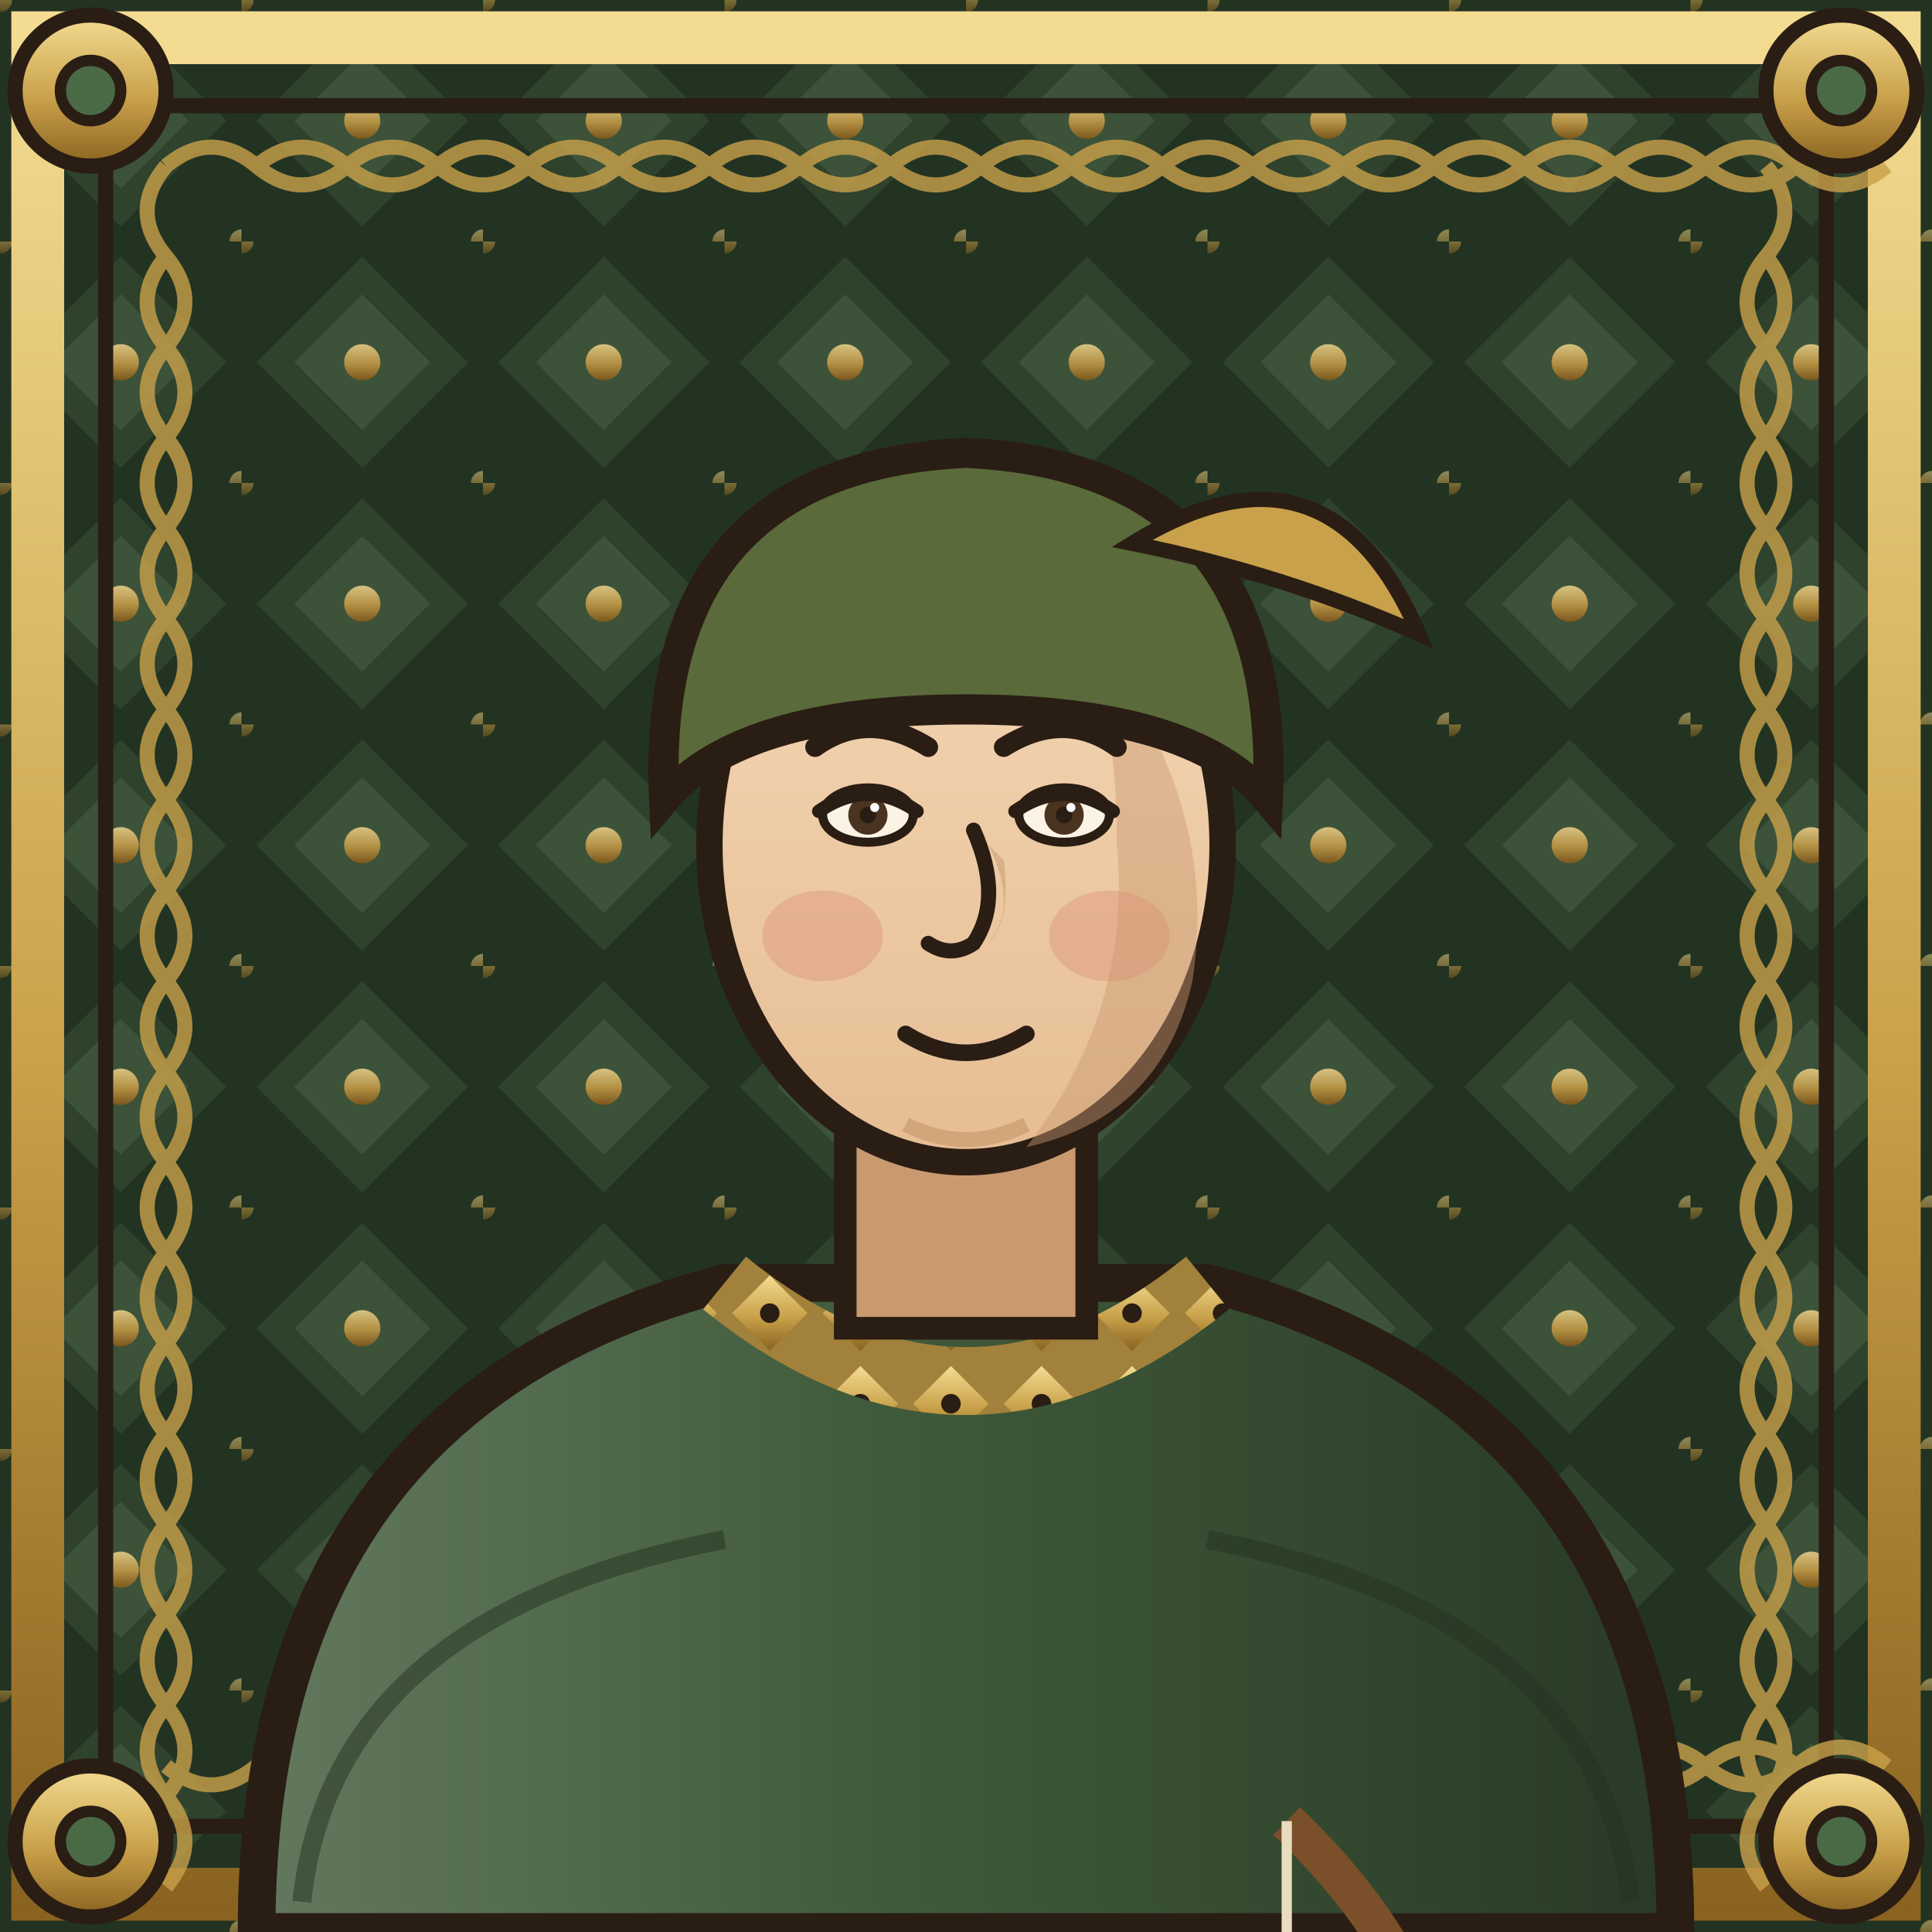
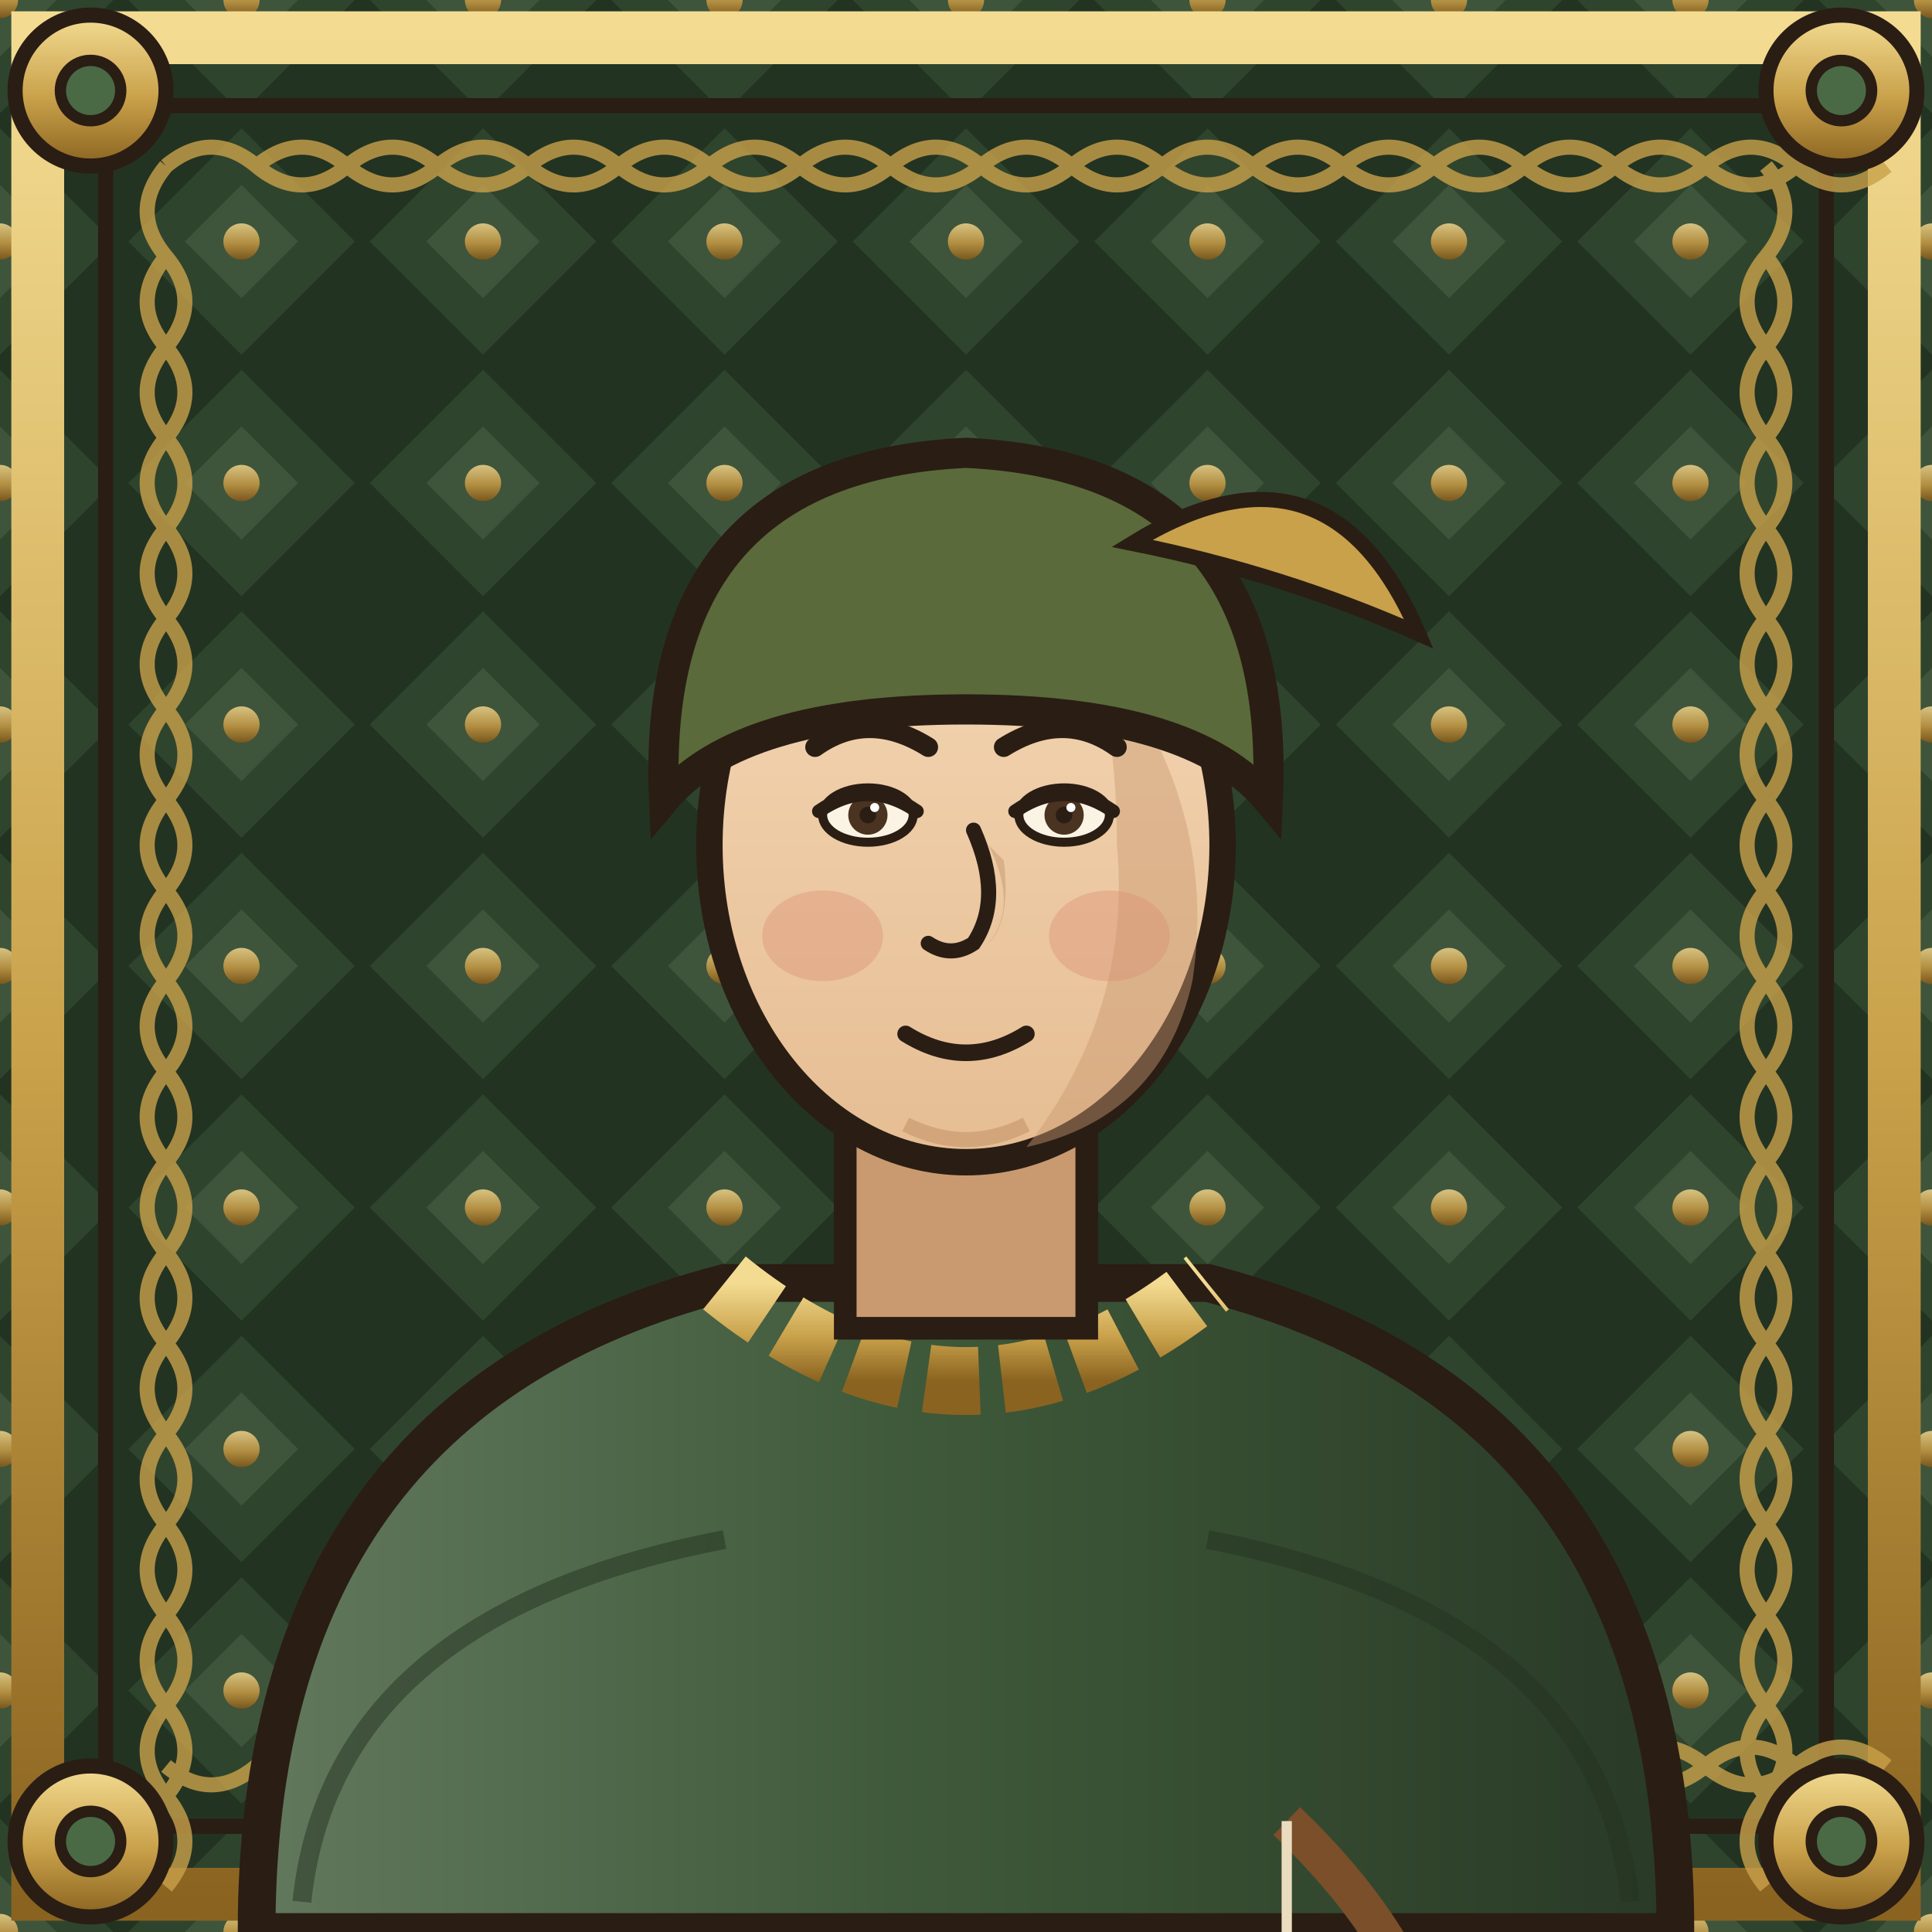
<svg xmlns="http://www.w3.org/2000/svg" viewBox="0 0 256 256" width="256" height="256">
  <defs>
    <linearGradient id="gold" x1="0" y1="0" x2="0" y2="1">
      <stop offset="0" stop-color="#f3dc92" />
      <stop offset="0.55" stop-color="#c9a14a" />
      <stop offset="1" stop-color="#8a6320" />
    </linearGradient>
    <linearGradient id="steel" x1="0" y1="0" x2="1" y2="1">
      <stop offset="0" stop-color="#eef1f4" />
      <stop offset="0.5" stop-color="#8a8f96" />
      <stop offset="1" stop-color="#4b5058" />
    </linearGradient>
    <linearGradient id="skin" x1="0" y1="0" x2="0" y2="1">
      <stop offset="0" stop-color="#f4d8b6" />
      <stop offset="1" stop-color="#e6bd93" />
    </linearGradient>
    <linearGradient id="parch" x1="0" y1="0" x2="0" y2="1">
      <stop offset="0" stop-color="#f4ead2" />
      <stop offset="1" stop-color="#e9dcbf" />
    </linearGradient>
  </defs>
  <defs>
    <linearGradient id="robe" x1="0" y1="0" x2="1" y2="0">
      <stop offset="0" stop-color="#62785d" />
      <stop offset="0.45" stop-color="#3f5a3a" />
      <stop offset="1" stop-color="#293a26" />
    </linearGradient>
-     <pattern id="emb" width="12" height="12" patternUnits="userSpaceOnUse">
-       <rect width="12" height="12" fill="#a1813b" />
-       <path d="M6 1 L11 6 L6 11 L1 6 Z" fill="url(#gold)" />
-       <circle cx="6" cy="6" r="1.3" fill="#2a1d14" />
-     </pattern>
  </defs>
-   <defs>
-     <pattern id="field" width="32" height="32" patternUnits="userSpaceOnUse">
-       <rect width="32" height="32" fill="#263a26" />
-       <path d="M16 2 L30 16 L16 30 L2 16 Z" fill="#3f5a3c" opacity="0.55" />
-       <path d="M16 7 L25 16 L16 25 L7 16 Z" fill="#5c7958" opacity="0.4" />
-       <circle cx="16" cy="16" r="2.4" fill="url(#gold)" />
-       <circle cx="0" cy="0" r="1.6" fill="url(#gold)" opacity="0.6" />
-       <circle cx="32" cy="32" r="1.6" fill="url(#gold)" opacity="0.6" />
-     </pattern>
-   </defs>
-   <rect x="0" y="0" width="256" height="256" fill="url(#field)" />
+   <rect width="256" height="256" fill="#263a26" />
+   <path d="M0 -15.0 L15.0 0 L0 15.0 L-15.0 0 Z" fill="#3f5a3c" opacity="0.6" />
+   <path d="M0 -7.5 L7.5 0 L0 7.5 L-7.5 0 Z" fill="#607c5c" opacity="0.4" />
+   <circle cx="0" cy="0" r="2.4" fill="url(#gold)" />
+   <path d="M32 -15.0 L47.0 0 L32 15.0 L17.0 0 Z" fill="#3f5a3c" opacity="0.6" />
+   <path d="M32 -7.5 L39.5 0 L32 7.5 L24.5 0 Z" fill="#607c5c" opacity="0.4" />
+   <circle cx="32" cy="0" r="2.4" fill="url(#gold)" />
+   <path d="M64 -15.0 L79.0 0 L64 15.0 L49.0 0 Z" fill="#3f5a3c" opacity="0.6" />
+   <path d="M64 -7.5 L71.5 0 L64 7.5 L56.5 0 Z" fill="#607c5c" opacity="0.4" />
+   <circle cx="64" cy="0" r="2.4" fill="url(#gold)" />
+   <path d="M96 -15.0 L111.0 0 L96 15.0 L81.0 0 Z" fill="#3f5a3c" opacity="0.6" />
+   <path d="M96 -7.5 L103.5 0 L96 7.5 L88.5 0 Z" fill="#607c5c" opacity="0.4" />
+   <circle cx="96" cy="0" r="2.4" fill="url(#gold)" />
+   <path d="M128 -15.0 L143.0 0 L128 15.0 L113.0 0 Z" fill="#3f5a3c" opacity="0.6" />
+   <path d="M128 -7.5 L135.5 0 L128 7.5 L120.5 0 Z" fill="#607c5c" opacity="0.4" />
+   <circle cx="128" cy="0" r="2.4" fill="url(#gold)" />
+   <path d="M160 -15.0 L175.0 0 L160 15.0 L145.0 0 Z" fill="#3f5a3c" opacity="0.6" />
+   <path d="M160 -7.5 L167.5 0 L160 7.5 L152.5 0 Z" fill="#607c5c" opacity="0.4" />
+   <circle cx="160" cy="0" r="2.4" fill="url(#gold)" />
+   <path d="M192 -15.0 L207.0 0 L192 15.0 L177.0 0 Z" fill="#3f5a3c" opacity="0.6" />
+   <path d="M192 -7.5 L199.5 0 L192 7.5 L184.5 0 Z" fill="#607c5c" opacity="0.4" />
+   <circle cx="192" cy="0" r="2.4" fill="url(#gold)" />
+   <path d="M224 -15.0 L239.0 0 L224 15.0 L209.0 0 Z" fill="#3f5a3c" opacity="0.6" />
+   <path d="M224 -7.5 L231.5 0 L224 7.5 L216.5 0 Z" fill="#607c5c" opacity="0.4" />
+   <circle cx="224" cy="0" r="2.4" fill="url(#gold)" />
+   <path d="M256 -15.0 L271.0 0 L256 15.0 L241.0 0 Z" fill="#3f5a3c" opacity="0.6" />
+   <path d="M256 -7.5 L263.5 0 L256 7.5 L248.5 0 Z" fill="#607c5c" opacity="0.4" />
+   <circle cx="256" cy="0" r="2.4" fill="url(#gold)" />
+   <path d="M0 17.0 L15.0 32 L0 47.0 L-15.0 32 Z" fill="#3f5a3c" opacity="0.6" />
+   <path d="M0 24.5 L7.5 32 L0 39.5 L-7.5 32 Z" fill="#607c5c" opacity="0.4" />
+   <circle cx="0" cy="32" r="2.4" fill="url(#gold)" />
+   <path d="M32 17.0 L47.0 32 L32 47.0 L17.0 32 Z" fill="#3f5a3c" opacity="0.6" />
+   <path d="M32 24.5 L39.5 32 L32 39.5 L24.5 32 Z" fill="#607c5c" opacity="0.4" />
+   <circle cx="32" cy="32" r="2.4" fill="url(#gold)" />
+   <path d="M64 17.0 L79.0 32 L64 47.0 L49.0 32 Z" fill="#3f5a3c" opacity="0.6" />
+   <path d="M64 24.5 L71.5 32 L64 39.5 L56.5 32 Z" fill="#607c5c" opacity="0.4" />
+   <circle cx="64" cy="32" r="2.4" fill="url(#gold)" />
+   <path d="M96 17.0 L111.0 32 L96 47.0 L81.0 32 Z" fill="#3f5a3c" opacity="0.6" />
+   <path d="M96 24.5 L103.5 32 L96 39.5 L88.5 32 Z" fill="#607c5c" opacity="0.4" />
+   <circle cx="96" cy="32" r="2.4" fill="url(#gold)" />
+   <path d="M128 17.0 L143.0 32 L128 47.0 L113.0 32 Z" fill="#3f5a3c" opacity="0.6" />
+   <path d="M128 24.5 L135.5 32 L128 39.5 L120.5 32 Z" fill="#607c5c" opacity="0.4" />
+   <circle cx="128" cy="32" r="2.4" fill="url(#gold)" />
+   <path d="M160 17.0 L175.0 32 L160 47.0 L145.0 32 Z" fill="#3f5a3c" opacity="0.6" />
+   <path d="M160 24.5 L167.5 32 L160 39.5 L152.5 32 Z" fill="#607c5c" opacity="0.4" />
+   <circle cx="160" cy="32" r="2.4" fill="url(#gold)" />
+   <path d="M192 17.0 L207.0 32 L192 47.0 L177.0 32 Z" fill="#3f5a3c" opacity="0.6" />
+   <path d="M192 24.5 L199.5 32 L192 39.5 L184.5 32 Z" fill="#607c5c" opacity="0.4" />
+   <circle cx="192" cy="32" r="2.4" fill="url(#gold)" />
+   <path d="M224 17.0 L239.0 32 L224 47.0 L209.0 32 Z" fill="#3f5a3c" opacity="0.6" />
+   <path d="M224 24.5 L231.5 32 L224 39.5 L216.5 32 Z" fill="#607c5c" opacity="0.4" />
+   <circle cx="224" cy="32" r="2.4" fill="url(#gold)" />
+   <path d="M256 17.0 L271.0 32 L256 47.0 L241.0 32 Z" fill="#3f5a3c" opacity="0.6" />
+   <path d="M256 24.5 L263.5 32 L256 39.5 L248.5 32 Z" fill="#607c5c" opacity="0.4" />
+   <circle cx="256" cy="32" r="2.4" fill="url(#gold)" />
+   <path d="M0 49.0 L15.0 64 L0 79.0 L-15.0 64 Z" fill="#3f5a3c" opacity="0.6" />
+   <path d="M0 56.5 L7.5 64 L0 71.5 L-7.5 64 Z" fill="#607c5c" opacity="0.4" />
+   <circle cx="0" cy="64" r="2.4" fill="url(#gold)" />
+   <path d="M32 49.0 L47.0 64 L32 79.0 L17.0 64 Z" fill="#3f5a3c" opacity="0.6" />
+   <path d="M32 56.5 L39.5 64 L32 71.5 L24.5 64 Z" fill="#607c5c" opacity="0.4" />
+   <circle cx="32" cy="64" r="2.4" fill="url(#gold)" />
+   <path d="M64 49.0 L79.0 64 L64 79.0 L49.0 64 Z" fill="#3f5a3c" opacity="0.6" />
+   <path d="M64 56.5 L71.5 64 L64 71.5 L56.5 64 Z" fill="#607c5c" opacity="0.4" />
+   <circle cx="64" cy="64" r="2.4" fill="url(#gold)" />
+   <path d="M96 49.0 L111.0 64 L96 79.0 L81.0 64 Z" fill="#3f5a3c" opacity="0.6" />
+   <path d="M96 56.5 L103.5 64 L96 71.5 L88.5 64 Z" fill="#607c5c" opacity="0.4" />
+   <circle cx="96" cy="64" r="2.4" fill="url(#gold)" />
+   <path d="M128 49.0 L143.0 64 L128 79.0 L113.0 64 Z" fill="#3f5a3c" opacity="0.6" />
+   <path d="M128 56.5 L135.5 64 L128 71.5 L120.5 64 Z" fill="#607c5c" opacity="0.4" />
+   <circle cx="128" cy="64" r="2.4" fill="url(#gold)" />
+   <path d="M160 49.0 L175.0 64 L160 79.0 L145.0 64 Z" fill="#3f5a3c" opacity="0.6" />
+   <path d="M160 56.5 L167.5 64 L160 71.5 L152.5 64 Z" fill="#607c5c" opacity="0.4" />
+   <circle cx="160" cy="64" r="2.4" fill="url(#gold)" />
+   <path d="M192 49.0 L207.0 64 L192 79.0 L177.0 64 Z" fill="#3f5a3c" opacity="0.6" />
+   <path d="M192 56.5 L199.5 64 L192 71.5 L184.5 64 Z" fill="#607c5c" opacity="0.4" />
+   <circle cx="192" cy="64" r="2.4" fill="url(#gold)" />
+   <path d="M224 49.0 L239.0 64 L224 79.0 L209.0 64 Z" fill="#3f5a3c" opacity="0.6" />
+   <path d="M224 56.5 L231.5 64 L224 71.5 L216.5 64 Z" fill="#607c5c" opacity="0.4" />
+   <circle cx="224" cy="64" r="2.4" fill="url(#gold)" />
+   <path d="M256 49.0 L271.0 64 L256 79.0 L241.0 64 Z" fill="#3f5a3c" opacity="0.6" />
+   <path d="M256 56.5 L263.5 64 L256 71.5 L248.5 64 Z" fill="#607c5c" opacity="0.4" />
+   <circle cx="256" cy="64" r="2.4" fill="url(#gold)" />
+   <path d="M0 81.0 L15.0 96 L0 111.0 L-15.0 96 Z" fill="#3f5a3c" opacity="0.6" />
+   <path d="M0 88.5 L7.5 96 L0 103.5 L-7.5 96 Z" fill="#607c5c" opacity="0.4" />
+   <circle cx="0" cy="96" r="2.4" fill="url(#gold)" />
+   <path d="M32 81.0 L47.0 96 L32 111.0 L17.0 96 Z" fill="#3f5a3c" opacity="0.6" />
+   <path d="M32 88.5 L39.5 96 L32 103.5 L24.5 96 Z" fill="#607c5c" opacity="0.4" />
+   <circle cx="32" cy="96" r="2.4" fill="url(#gold)" />
+   <path d="M64 81.0 L79.0 96 L64 111.0 L49.0 96 Z" fill="#3f5a3c" opacity="0.6" />
+   <path d="M64 88.5 L71.5 96 L64 103.5 L56.5 96 Z" fill="#607c5c" opacity="0.4" />
+   <circle cx="64" cy="96" r="2.4" fill="url(#gold)" />
+   <path d="M96 81.0 L111.0 96 L96 111.0 L81.0 96 Z" fill="#3f5a3c" opacity="0.6" />
+   <path d="M96 88.5 L103.5 96 L96 103.5 L88.5 96 Z" fill="#607c5c" opacity="0.4" />
+   <circle cx="96" cy="96" r="2.4" fill="url(#gold)" />
+   <path d="M128 81.0 L143.0 96 L128 111.0 L113.0 96 Z" fill="#3f5a3c" opacity="0.6" />
+   <path d="M128 88.5 L135.5 96 L128 103.5 L120.5 96 Z" fill="#607c5c" opacity="0.4" />
+   <circle cx="128" cy="96" r="2.4" fill="url(#gold)" />
+   <path d="M160 81.0 L175.0 96 L160 111.0 L145.0 96 Z" fill="#3f5a3c" opacity="0.6" />
+   <path d="M160 88.5 L167.5 96 L160 103.5 L152.5 96 Z" fill="#607c5c" opacity="0.4" />
+   <circle cx="160" cy="96" r="2.4" fill="url(#gold)" />
+   <path d="M192 81.0 L207.0 96 L192 111.0 L177.0 96 Z" fill="#3f5a3c" opacity="0.6" />
+   <path d="M192 88.5 L199.5 96 L192 103.5 L184.5 96 Z" fill="#607c5c" opacity="0.4" />
+   <circle cx="192" cy="96" r="2.4" fill="url(#gold)" />
+   <path d="M224 81.0 L239.0 96 L224 111.0 L209.0 96 Z" fill="#3f5a3c" opacity="0.6" />
+   <path d="M224 88.5 L231.5 96 L224 103.5 L216.5 96 Z" fill="#607c5c" opacity="0.4" />
+   <circle cx="224" cy="96" r="2.4" fill="url(#gold)" />
+   <path d="M256 81.0 L271.0 96 L256 111.0 L241.0 96 Z" fill="#3f5a3c" opacity="0.6" />
+   <path d="M256 88.5 L263.5 96 L256 103.5 L248.5 96 Z" fill="#607c5c" opacity="0.4" />
+   <circle cx="256" cy="96" r="2.4" fill="url(#gold)" />
+   <path d="M0 113.0 L15.0 128 L0 143.0 L-15.0 128 Z" fill="#3f5a3c" opacity="0.6" />
+   <path d="M0 120.5 L7.5 128 L0 135.5 L-7.5 128 Z" fill="#607c5c" opacity="0.4" />
+   <circle cx="0" cy="128" r="2.4" fill="url(#gold)" />
+   <path d="M32 113.0 L47.0 128 L32 143.0 L17.0 128 Z" fill="#3f5a3c" opacity="0.6" />
+   <path d="M32 120.5 L39.5 128 L32 135.5 L24.5 128 Z" fill="#607c5c" opacity="0.4" />
+   <circle cx="32" cy="128" r="2.4" fill="url(#gold)" />
+   <path d="M64 113.0 L79.0 128 L64 143.0 L49.0 128 Z" fill="#3f5a3c" opacity="0.6" />
+   <path d="M64 120.5 L71.5 128 L64 135.5 L56.5 128 Z" fill="#607c5c" opacity="0.4" />
+   <circle cx="64" cy="128" r="2.4" fill="url(#gold)" />
+   <path d="M96 113.0 L111.0 128 L96 143.0 L81.0 128 Z" fill="#3f5a3c" opacity="0.6" />
+   <path d="M96 120.5 L103.5 128 L96 135.5 L88.5 128 Z" fill="#607c5c" opacity="0.4" />
+   <circle cx="96" cy="128" r="2.4" fill="url(#gold)" />
+   <path d="M128 113.0 L143.0 128 L128 143.0 L113.0 128 Z" fill="#3f5a3c" opacity="0.6" />
+   <path d="M128 120.5 L135.5 128 L128 135.5 L120.5 128 Z" fill="#607c5c" opacity="0.4" />
+   <circle cx="128" cy="128" r="2.4" fill="url(#gold)" />
+   <path d="M160 113.0 L175.0 128 L160 143.0 L145.0 128 Z" fill="#3f5a3c" opacity="0.6" />
+   <path d="M160 120.5 L167.5 128 L160 135.5 L152.5 128 Z" fill="#607c5c" opacity="0.4" />
+   <circle cx="160" cy="128" r="2.4" fill="url(#gold)" />
+   <path d="M192 113.0 L207.0 128 L192 143.0 L177.0 128 Z" fill="#3f5a3c" opacity="0.6" />
+   <path d="M192 120.5 L199.5 128 L192 135.5 L184.5 128 Z" fill="#607c5c" opacity="0.4" />
+   <circle cx="192" cy="128" r="2.4" fill="url(#gold)" />
+   <path d="M224 113.0 L239.0 128 L224 143.0 L209.0 128 Z" fill="#3f5a3c" opacity="0.6" />
+   <path d="M224 120.5 L231.5 128 L224 135.5 L216.5 128 Z" fill="#607c5c" opacity="0.4" />
+   <circle cx="224" cy="128" r="2.4" fill="url(#gold)" />
+   <path d="M256 113.0 L271.0 128 L256 143.0 L241.0 128 Z" fill="#3f5a3c" opacity="0.6" />
+   <path d="M256 120.5 L263.5 128 L256 135.5 L248.5 128 Z" fill="#607c5c" opacity="0.4" />
+   <circle cx="256" cy="128" r="2.4" fill="url(#gold)" />
+   <path d="M0 145.0 L15.0 160 L0 175.0 L-15.0 160 Z" fill="#3f5a3c" opacity="0.6" />
+   <path d="M0 152.5 L7.5 160 L0 167.5 L-7.5 160 Z" fill="#607c5c" opacity="0.4" />
+   <circle cx="0" cy="160" r="2.4" fill="url(#gold)" />
+   <path d="M32 145.0 L47.0 160 L32 175.0 L17.0 160 Z" fill="#3f5a3c" opacity="0.6" />
+   <path d="M32 152.5 L39.5 160 L32 167.5 L24.5 160 Z" fill="#607c5c" opacity="0.4" />
+   <circle cx="32" cy="160" r="2.4" fill="url(#gold)" />
+   <path d="M64 145.0 L79.0 160 L64 175.0 L49.0 160 Z" fill="#3f5a3c" opacity="0.6" />
+   <path d="M64 152.5 L71.5 160 L64 167.5 L56.5 160 Z" fill="#607c5c" opacity="0.4" />
+   <circle cx="64" cy="160" r="2.4" fill="url(#gold)" />
+   <path d="M96 145.0 L111.0 160 L96 175.0 L81.0 160 Z" fill="#3f5a3c" opacity="0.6" />
+   <path d="M96 152.5 L103.5 160 L96 167.5 L88.5 160 Z" fill="#607c5c" opacity="0.4" />
+   <circle cx="96" cy="160" r="2.4" fill="url(#gold)" />
+   <path d="M128 145.0 L143.0 160 L128 175.0 L113.0 160 Z" fill="#3f5a3c" opacity="0.6" />
+   <path d="M128 152.5 L135.5 160 L128 167.5 L120.5 160 Z" fill="#607c5c" opacity="0.4" />
+   <circle cx="128" cy="160" r="2.4" fill="url(#gold)" />
+   <path d="M160 145.0 L175.0 160 L160 175.0 L145.0 160 Z" fill="#3f5a3c" opacity="0.6" />
+   <path d="M160 152.5 L167.5 160 L160 167.5 L152.5 160 Z" fill="#607c5c" opacity="0.4" />
+   <circle cx="160" cy="160" r="2.4" fill="url(#gold)" />
+   <path d="M192 145.0 L207.0 160 L192 175.0 L177.0 160 Z" fill="#3f5a3c" opacity="0.6" />
+   <path d="M192 152.5 L199.5 160 L192 167.5 L184.5 160 Z" fill="#607c5c" opacity="0.4" />
+   <circle cx="192" cy="160" r="2.4" fill="url(#gold)" />
+   <path d="M224 145.0 L239.0 160 L224 175.0 L209.0 160 Z" fill="#3f5a3c" opacity="0.6" />
+   <path d="M224 152.5 L231.5 160 L224 167.5 L216.5 160 Z" fill="#607c5c" opacity="0.4" />
+   <circle cx="224" cy="160" r="2.4" fill="url(#gold)" />
+   <path d="M256 145.0 L271.0 160 L256 175.0 L241.0 160 Z" fill="#3f5a3c" opacity="0.6" />
+   <path d="M256 152.5 L263.5 160 L256 167.5 L248.5 160 Z" fill="#607c5c" opacity="0.4" />
+   <circle cx="256" cy="160" r="2.4" fill="url(#gold)" />
+   <path d="M0 177.0 L15.0 192 L0 207.0 L-15.0 192 Z" fill="#3f5a3c" opacity="0.6" />
+   <path d="M0 184.5 L7.5 192 L0 199.5 L-7.5 192 Z" fill="#607c5c" opacity="0.4" />
+   <circle cx="0" cy="192" r="2.4" fill="url(#gold)" />
+   <path d="M32 177.0 L47.0 192 L32 207.0 L17.0 192 Z" fill="#3f5a3c" opacity="0.6" />
+   <path d="M32 184.5 L39.5 192 L32 199.5 L24.5 192 Z" fill="#607c5c" opacity="0.4" />
+   <circle cx="32" cy="192" r="2.4" fill="url(#gold)" />
+   <path d="M64 177.0 L79.0 192 L64 207.0 L49.0 192 Z" fill="#3f5a3c" opacity="0.6" />
+   <path d="M64 184.5 L71.5 192 L64 199.5 L56.5 192 Z" fill="#607c5c" opacity="0.4" />
+   <circle cx="64" cy="192" r="2.4" fill="url(#gold)" />
+   <path d="M96 177.0 L111.0 192 L96 207.0 L81.0 192 Z" fill="#3f5a3c" opacity="0.6" />
+   <path d="M96 184.5 L103.5 192 L96 199.5 L88.5 192 Z" fill="#607c5c" opacity="0.4" />
+   <circle cx="96" cy="192" r="2.4" fill="url(#gold)" />
+   <path d="M128 177.0 L143.0 192 L128 207.0 L113.0 192 Z" fill="#3f5a3c" opacity="0.6" />
+   <path d="M128 184.5 L135.5 192 L128 199.5 L120.5 192 Z" fill="#607c5c" opacity="0.4" />
+   <circle cx="128" cy="192" r="2.4" fill="url(#gold)" />
+   <path d="M160 177.0 L175.0 192 L160 207.0 L145.0 192 Z" fill="#3f5a3c" opacity="0.6" />
+   <path d="M160 184.5 L167.5 192 L160 199.5 L152.5 192 Z" fill="#607c5c" opacity="0.4" />
+   <circle cx="160" cy="192" r="2.4" fill="url(#gold)" />
+   <path d="M192 177.0 L207.0 192 L192 207.0 L177.0 192 Z" fill="#3f5a3c" opacity="0.6" />
+   <path d="M192 184.5 L199.5 192 L192 199.5 L184.5 192 Z" fill="#607c5c" opacity="0.4" />
+   <circle cx="192" cy="192" r="2.4" fill="url(#gold)" />
+   <path d="M224 177.0 L239.0 192 L224 207.0 L209.0 192 Z" fill="#3f5a3c" opacity="0.6" />
+   <path d="M224 184.5 L231.5 192 L224 199.5 L216.5 192 Z" fill="#607c5c" opacity="0.4" />
+   <circle cx="224" cy="192" r="2.4" fill="url(#gold)" />
+   <path d="M256 177.0 L271.0 192 L256 207.0 L241.0 192 Z" fill="#3f5a3c" opacity="0.6" />
+   <path d="M256 184.5 L263.5 192 L256 199.5 L248.5 192 Z" fill="#607c5c" opacity="0.4" />
+   <circle cx="256" cy="192" r="2.4" fill="url(#gold)" />
+   <path d="M0 209.0 L15.0 224 L0 239.0 L-15.0 224 Z" fill="#3f5a3c" opacity="0.6" />
+   <path d="M0 216.5 L7.5 224 L0 231.5 L-7.5 224 Z" fill="#607c5c" opacity="0.4" />
+   <circle cx="0" cy="224" r="2.4" fill="url(#gold)" />
+   <path d="M32 209.0 L47.0 224 L32 239.0 L17.0 224 Z" fill="#3f5a3c" opacity="0.6" />
+   <path d="M32 216.5 L39.5 224 L32 231.5 L24.5 224 Z" fill="#607c5c" opacity="0.4" />
+   <circle cx="32" cy="224" r="2.4" fill="url(#gold)" />
+   <path d="M64 209.0 L79.0 224 L64 239.0 L49.0 224 Z" fill="#3f5a3c" opacity="0.6" />
+   <path d="M64 216.5 L71.5 224 L64 231.5 L56.5 224 Z" fill="#607c5c" opacity="0.4" />
+   <circle cx="64" cy="224" r="2.4" fill="url(#gold)" />
+   <path d="M96 209.0 L111.0 224 L96 239.0 L81.0 224 Z" fill="#3f5a3c" opacity="0.6" />
+   <path d="M96 216.5 L103.5 224 L96 231.5 L88.5 224 Z" fill="#607c5c" opacity="0.4" />
+   <circle cx="96" cy="224" r="2.4" fill="url(#gold)" />
+   <path d="M128 209.0 L143.0 224 L128 239.0 L113.0 224 Z" fill="#3f5a3c" opacity="0.6" />
+   <path d="M128 216.5 L135.5 224 L128 231.5 L120.5 224 Z" fill="#607c5c" opacity="0.4" />
+   <circle cx="128" cy="224" r="2.4" fill="url(#gold)" />
+   <path d="M160 209.0 L175.0 224 L160 239.0 L145.0 224 Z" fill="#3f5a3c" opacity="0.6" />
+   <path d="M160 216.5 L167.5 224 L160 231.5 L152.5 224 Z" fill="#607c5c" opacity="0.4" />
+   <circle cx="160" cy="224" r="2.4" fill="url(#gold)" />
+   <path d="M192 209.0 L207.0 224 L192 239.0 L177.0 224 Z" fill="#3f5a3c" opacity="0.6" />
+   <path d="M192 216.5 L199.5 224 L192 231.5 L184.5 224 Z" fill="#607c5c" opacity="0.4" />
+   <circle cx="192" cy="224" r="2.4" fill="url(#gold)" />
+   <path d="M224 209.0 L239.0 224 L224 239.0 L209.0 224 Z" fill="#3f5a3c" opacity="0.6" />
+   <path d="M224 216.5 L231.5 224 L224 231.5 L216.5 224 Z" fill="#607c5c" opacity="0.4" />
+   <circle cx="224" cy="224" r="2.4" fill="url(#gold)" />
+   <path d="M256 209.0 L271.0 224 L256 239.0 L241.0 224 Z" fill="#3f5a3c" opacity="0.6" />
+   <path d="M256 216.5 L263.5 224 L256 231.5 L248.5 224 Z" fill="#607c5c" opacity="0.4" />
+   <circle cx="256" cy="224" r="2.4" fill="url(#gold)" />
+   <path d="M0 241.0 L15.0 256 L0 271.0 L-15.0 256 Z" fill="#3f5a3c" opacity="0.6" />
+   <path d="M0 248.5 L7.5 256 L0 263.5 L-7.5 256 Z" fill="#607c5c" opacity="0.4" />
+   <circle cx="0" cy="256" r="2.4" fill="url(#gold)" />
+   <path d="M32 241.0 L47.0 256 L32 271.0 L17.0 256 Z" fill="#3f5a3c" opacity="0.6" />
+   <path d="M32 248.5 L39.5 256 L32 263.5 L24.5 256 Z" fill="#607c5c" opacity="0.4" />
+   <circle cx="32" cy="256" r="2.4" fill="url(#gold)" />
+   <path d="M64 241.0 L79.0 256 L64 271.0 L49.0 256 Z" fill="#3f5a3c" opacity="0.6" />
+   <path d="M64 248.5 L71.5 256 L64 263.5 L56.5 256 Z" fill="#607c5c" opacity="0.4" />
+   <circle cx="64" cy="256" r="2.4" fill="url(#gold)" />
+   <path d="M96 241.0 L111.0 256 L96 271.0 L81.0 256 Z" fill="#3f5a3c" opacity="0.6" />
+   <path d="M96 248.5 L103.5 256 L96 263.5 L88.5 256 Z" fill="#607c5c" opacity="0.4" />
+   <circle cx="96" cy="256" r="2.4" fill="url(#gold)" />
+   <path d="M128 241.0 L143.0 256 L128 271.0 L113.0 256 Z" fill="#3f5a3c" opacity="0.6" />
+   <path d="M128 248.5 L135.5 256 L128 263.5 L120.5 256 Z" fill="#607c5c" opacity="0.4" />
+   <circle cx="128" cy="256" r="2.4" fill="url(#gold)" />
+   <path d="M160 241.0 L175.0 256 L160 271.0 L145.0 256 Z" fill="#3f5a3c" opacity="0.6" />
+   <path d="M160 248.5 L167.5 256 L160 263.5 L152.5 256 Z" fill="#607c5c" opacity="0.4" />
+   <circle cx="160" cy="256" r="2.4" fill="url(#gold)" />
+   <path d="M192 241.0 L207.0 256 L192 271.0 L177.0 256 Z" fill="#3f5a3c" opacity="0.6" />
+   <path d="M192 248.5 L199.5 256 L192 263.5 L184.5 256 Z" fill="#607c5c" opacity="0.4" />
+   <circle cx="192" cy="256" r="2.4" fill="url(#gold)" />
+   <path d="M224 241.0 L239.0 256 L224 271.0 L209.0 256 Z" fill="#3f5a3c" opacity="0.6" />
+   <path d="M224 248.5 L231.5 256 L224 263.5 L216.5 256 Z" fill="#607c5c" opacity="0.4" />
+   <circle cx="224" cy="256" r="2.4" fill="url(#gold)" />
+   <path d="M256 241.0 L271.0 256 L256 271.0 L241.0 256 Z" fill="#3f5a3c" opacity="0.6" />
+   <path d="M256 248.5 L263.5 256 L256 263.5 L248.5 256 Z" fill="#607c5c" opacity="0.4" />
+   <circle cx="256" cy="256" r="2.4" fill="url(#gold)" />
  <rect x="0" y="0" width="256" height="256" fill="#000" opacity="0.12" />
  <rect x="5" y="5" width="246" height="246" fill="none" stroke="url(#gold)" stroke-width="7" />
  <rect x="14" y="14" width="228" height="228" fill="none" stroke="#2a1d14" stroke-width="2" />
  <path d="M22 22 q6 -5 12 0 t12 0 M22 234 q6 5 12 0 t12 0 M34 22 q6 -5 12 0 t12 0 M34 234 q6 5 12 0 t12 0 M46 22 q6 -5 12 0 t12 0 M46 234 q6 5 12 0 t12 0 M58 22 q6 -5 12 0 t12 0 M58 234 q6 5 12 0 t12 0 M70 22 q6 -5 12 0 t12 0 M70 234 q6 5 12 0 t12 0 M82 22 q6 -5 12 0 t12 0 M82 234 q6 5 12 0 t12 0 M94 22 q6 -5 12 0 t12 0 M94 234 q6 5 12 0 t12 0 M106 22 q6 -5 12 0 t12 0 M106 234 q6 5 12 0 t12 0 M118 22 q6 -5 12 0 t12 0 M118 234 q6 5 12 0 t12 0 M130 22 q6 -5 12 0 t12 0 M130 234 q6 5 12 0 t12 0 M142 22 q6 -5 12 0 t12 0 M142 234 q6 5 12 0 t12 0 M154 22 q6 -5 12 0 t12 0 M154 234 q6 5 12 0 t12 0 M166 22 q6 -5 12 0 t12 0 M166 234 q6 5 12 0 t12 0 M178 22 q6 -5 12 0 t12 0 M178 234 q6 5 12 0 t12 0 M190 22 q6 -5 12 0 t12 0 M190 234 q6 5 12 0 t12 0 M202 22 q6 -5 12 0 t12 0 M202 234 q6 5 12 0 t12 0 M214 22 q6 -5 12 0 t12 0 M214 234 q6 5 12 0 t12 0 M226 22 q6 -5 12 0 t12 0 M226 234 q6 5 12 0 t12 0 M22 22 q-5 6 0 12 t0 12 M234 22 q5 6 0 12 t0 12 M22 34 q-5 6 0 12 t0 12 M234 34 q5 6 0 12 t0 12 M22 46 q-5 6 0 12 t0 12 M234 46 q5 6 0 12 t0 12 M22 58 q-5 6 0 12 t0 12 M234 58 q5 6 0 12 t0 12 M22 70 q-5 6 0 12 t0 12 M234 70 q5 6 0 12 t0 12 M22 82 q-5 6 0 12 t0 12 M234 82 q5 6 0 12 t0 12 M22 94 q-5 6 0 12 t0 12 M234 94 q5 6 0 12 t0 12 M22 106 q-5 6 0 12 t0 12 M234 106 q5 6 0 12 t0 12 M22 118 q-5 6 0 12 t0 12 M234 118 q5 6 0 12 t0 12 M22 130 q-5 6 0 12 t0 12 M234 130 q5 6 0 12 t0 12 M22 142 q-5 6 0 12 t0 12 M234 142 q5 6 0 12 t0 12 M22 154 q-5 6 0 12 t0 12 M234 154 q5 6 0 12 t0 12 M22 166 q-5 6 0 12 t0 12 M234 166 q5 6 0 12 t0 12 M22 178 q-5 6 0 12 t0 12 M234 178 q5 6 0 12 t0 12 M22 190 q-5 6 0 12 t0 12 M234 190 q5 6 0 12 t0 12 M22 202 q-5 6 0 12 t0 12 M234 202 q5 6 0 12 t0 12 M22 214 q-5 6 0 12 t0 12 M234 214 q5 6 0 12 t0 12 M22 226 q-5 6 0 12 t0 12 M234 226 q5 6 0 12 t0 12" fill="none" stroke="#c9a14a" stroke-width="2" opacity="0.8" />
  <circle cx="12" cy="12" r="10" fill="url(#gold)" stroke="#2a1d14" stroke-width="2" />
  <circle cx="12" cy="12" r="4" fill="#4a6a46" stroke="#2a1d14" stroke-width="1.5" />
  <circle cx="244" cy="12" r="10" fill="url(#gold)" stroke="#2a1d14" stroke-width="2" />
  <circle cx="244" cy="12" r="4" fill="#4a6a46" stroke="#2a1d14" stroke-width="1.5" />
  <circle cx="12" cy="244" r="10" fill="url(#gold)" stroke="#2a1d14" stroke-width="2" />
  <circle cx="12" cy="244" r="4" fill="#4a6a46" stroke="#2a1d14" stroke-width="1.5" />
  <circle cx="244" cy="244" r="10" fill="url(#gold)" stroke="#2a1d14" stroke-width="2" />
  <circle cx="244" cy="244" r="4" fill="#4a6a46" stroke="#2a1d14" stroke-width="1.5" />
  <path d="M34 256 Q34 186 96 170 L160 170 Q222 186 222 256 Z" fill="url(#robe)" stroke="#2a1d14" stroke-width="5" />
-   <path d="M96 170 Q128 196 160 170" fill="none" stroke="url(#emb)" stroke-width="9" />
+   <path d="M96 170 Q128 196 160 170" fill="none" stroke="url(#gold)" stroke-dasharray="7 3" stroke-width="9" />
  <path d="M40 252 Q44 214 96 204" fill="none" stroke="#233220" stroke-width="2.5" opacity="0.5" />
  <path d="M216 252 Q212 214 160 204" fill="none" stroke="#233220" stroke-width="2.5" opacity="0.5" />
  <rect x="112" y="136" width="32" height="40" fill="#c99a70" stroke="#2a1d14" stroke-width="3" />
  <g transform="translate(128 112)">
    <ellipse cx="0" cy="0" rx="34" ry="42" fill="url(#skin)" stroke="#2a1d14" stroke-width="3.5" />
    <path d="M14 -30 Q34 -8 30 18 Q26 36 8 40 Q22 22 20 0 Q20 -20 14 -30 Z" fill="#c99a70" opacity="0.45" />
    <ellipse cx="-19" cy="12" rx="8" ry="6" fill="#d98f74" opacity="0.4" />
    <ellipse cx="19" cy="12" rx="8" ry="6" fill="#d98f74" opacity="0.4" />
    <path d="M-8 37 Q0 41 8 37" fill="none" stroke="#c99a70" stroke-width="2" opacity="0.7" />
    <ellipse cx="-13" cy="-4" rx="6" ry="3.6" fill="#fbf4e4" stroke="#2a1d14" stroke-width="1.2" />
    <circle cx="-13" cy="-4" r="2.6" fill="#4a3320" />
    <circle cx="-13" cy="-4" r="1.1" fill="#2a1d14" />
    <circle cx="-12.1" cy="-5" r="0.6" fill="#ffffff" />
    <path d="M-19.5 -4.5 Q-13 -9 -6.5 -4.5" fill="none" stroke="#2a1d14" stroke-width="1.8" stroke-linecap="round" />
    <ellipse cx="13" cy="-4" rx="6" ry="3.6" fill="#fbf4e4" stroke="#2a1d14" stroke-width="1.2" />
    <circle cx="13" cy="-4" r="2.6" fill="#4a3320" />
    <circle cx="13" cy="-4" r="1.1" fill="#2a1d14" />
    <circle cx="13.9" cy="-5" r="0.6" fill="#ffffff" />
    <path d="M6.5 -4.5 Q13 -9 19.5 -4.5" fill="none" stroke="#2a1d14" stroke-width="1.8" stroke-linecap="round" />
    <path d="M-20 -13 Q-13 -18 -5 -13" fill="none" stroke="#2a1d14" stroke-width="2.6" stroke-linecap="round" />
    <path d="M5 -13 Q13 -18 20 -13" fill="none" stroke="#2a1d14" stroke-width="2.6" stroke-linecap="round" />
    <path d="M1 -2 Q5 7 1 13 Q-2 15 -5 13" fill="none" stroke="#2a1d14" stroke-width="2" stroke-linecap="round" />
    <path d="M3 0 Q7 8 3 13 Q6 10 5 2 Z" fill="#c99a70" opacity="0.55" />
    <path d="M-8 25 Q0 30 8 25" fill="none" stroke="#2a1d14" stroke-width="2.2" stroke-linecap="round" />
    <path d="M-37 -10 Q-42 -50 0 -52 Q42 -50 37 -10 Q31 -28 18 -32 Q0 -22 -18 -32 Q-31 -28 -37 -10 Z" fill="#5a3a22" stroke="#2a1d14" stroke-width="3" />
    <path d="M-24 -34 Q-14.4 -26 -19.2 -18" fill="none" stroke="#3f2918" stroke-width="1.2" opacity="0.7" />
    <path d="M-12 -34 Q-7.2 -26 -9.6 -18" fill="none" stroke="#3f2918" stroke-width="1.2" opacity="0.7" />
    <path d="M0 -34 Q0.0 -26 0.0 -18" fill="none" stroke="#3f2918" stroke-width="1.2" opacity="0.7" />
    <path d="M12 -34 Q7.2 -26 9.6 -18" fill="none" stroke="#3f2918" stroke-width="1.2" opacity="0.7" />
    <path d="M24 -34 Q14.4 -26 19.2 -18" fill="none" stroke="#3f2918" stroke-width="1.2" opacity="0.7" />
    <path d="M-40 -6 Q-42 -50 0 -52 Q42 -50 40 -6 Q30 -18 0 -18 Q-30 -18 -40 -6 Z" fill="#5a6a3a" stroke="#2a1d14" stroke-width="4" />
    <path d="M22 -40 Q48 -56 60 -28 Q42 -36 22 -40 Z" fill="#c9a14a" stroke="#2a1d14" stroke-width="2" />
  </g>
  <g transform="translate(128 226) scale(0.85)">
    <path d="M50 18 Q98 64 50 110" fill="none" stroke="#7a4f2a" stroke-width="6" />
    <path d="M50 18 L50 110" stroke="#e9dcbf" stroke-width="1.6" />
  </g>
</svg>
